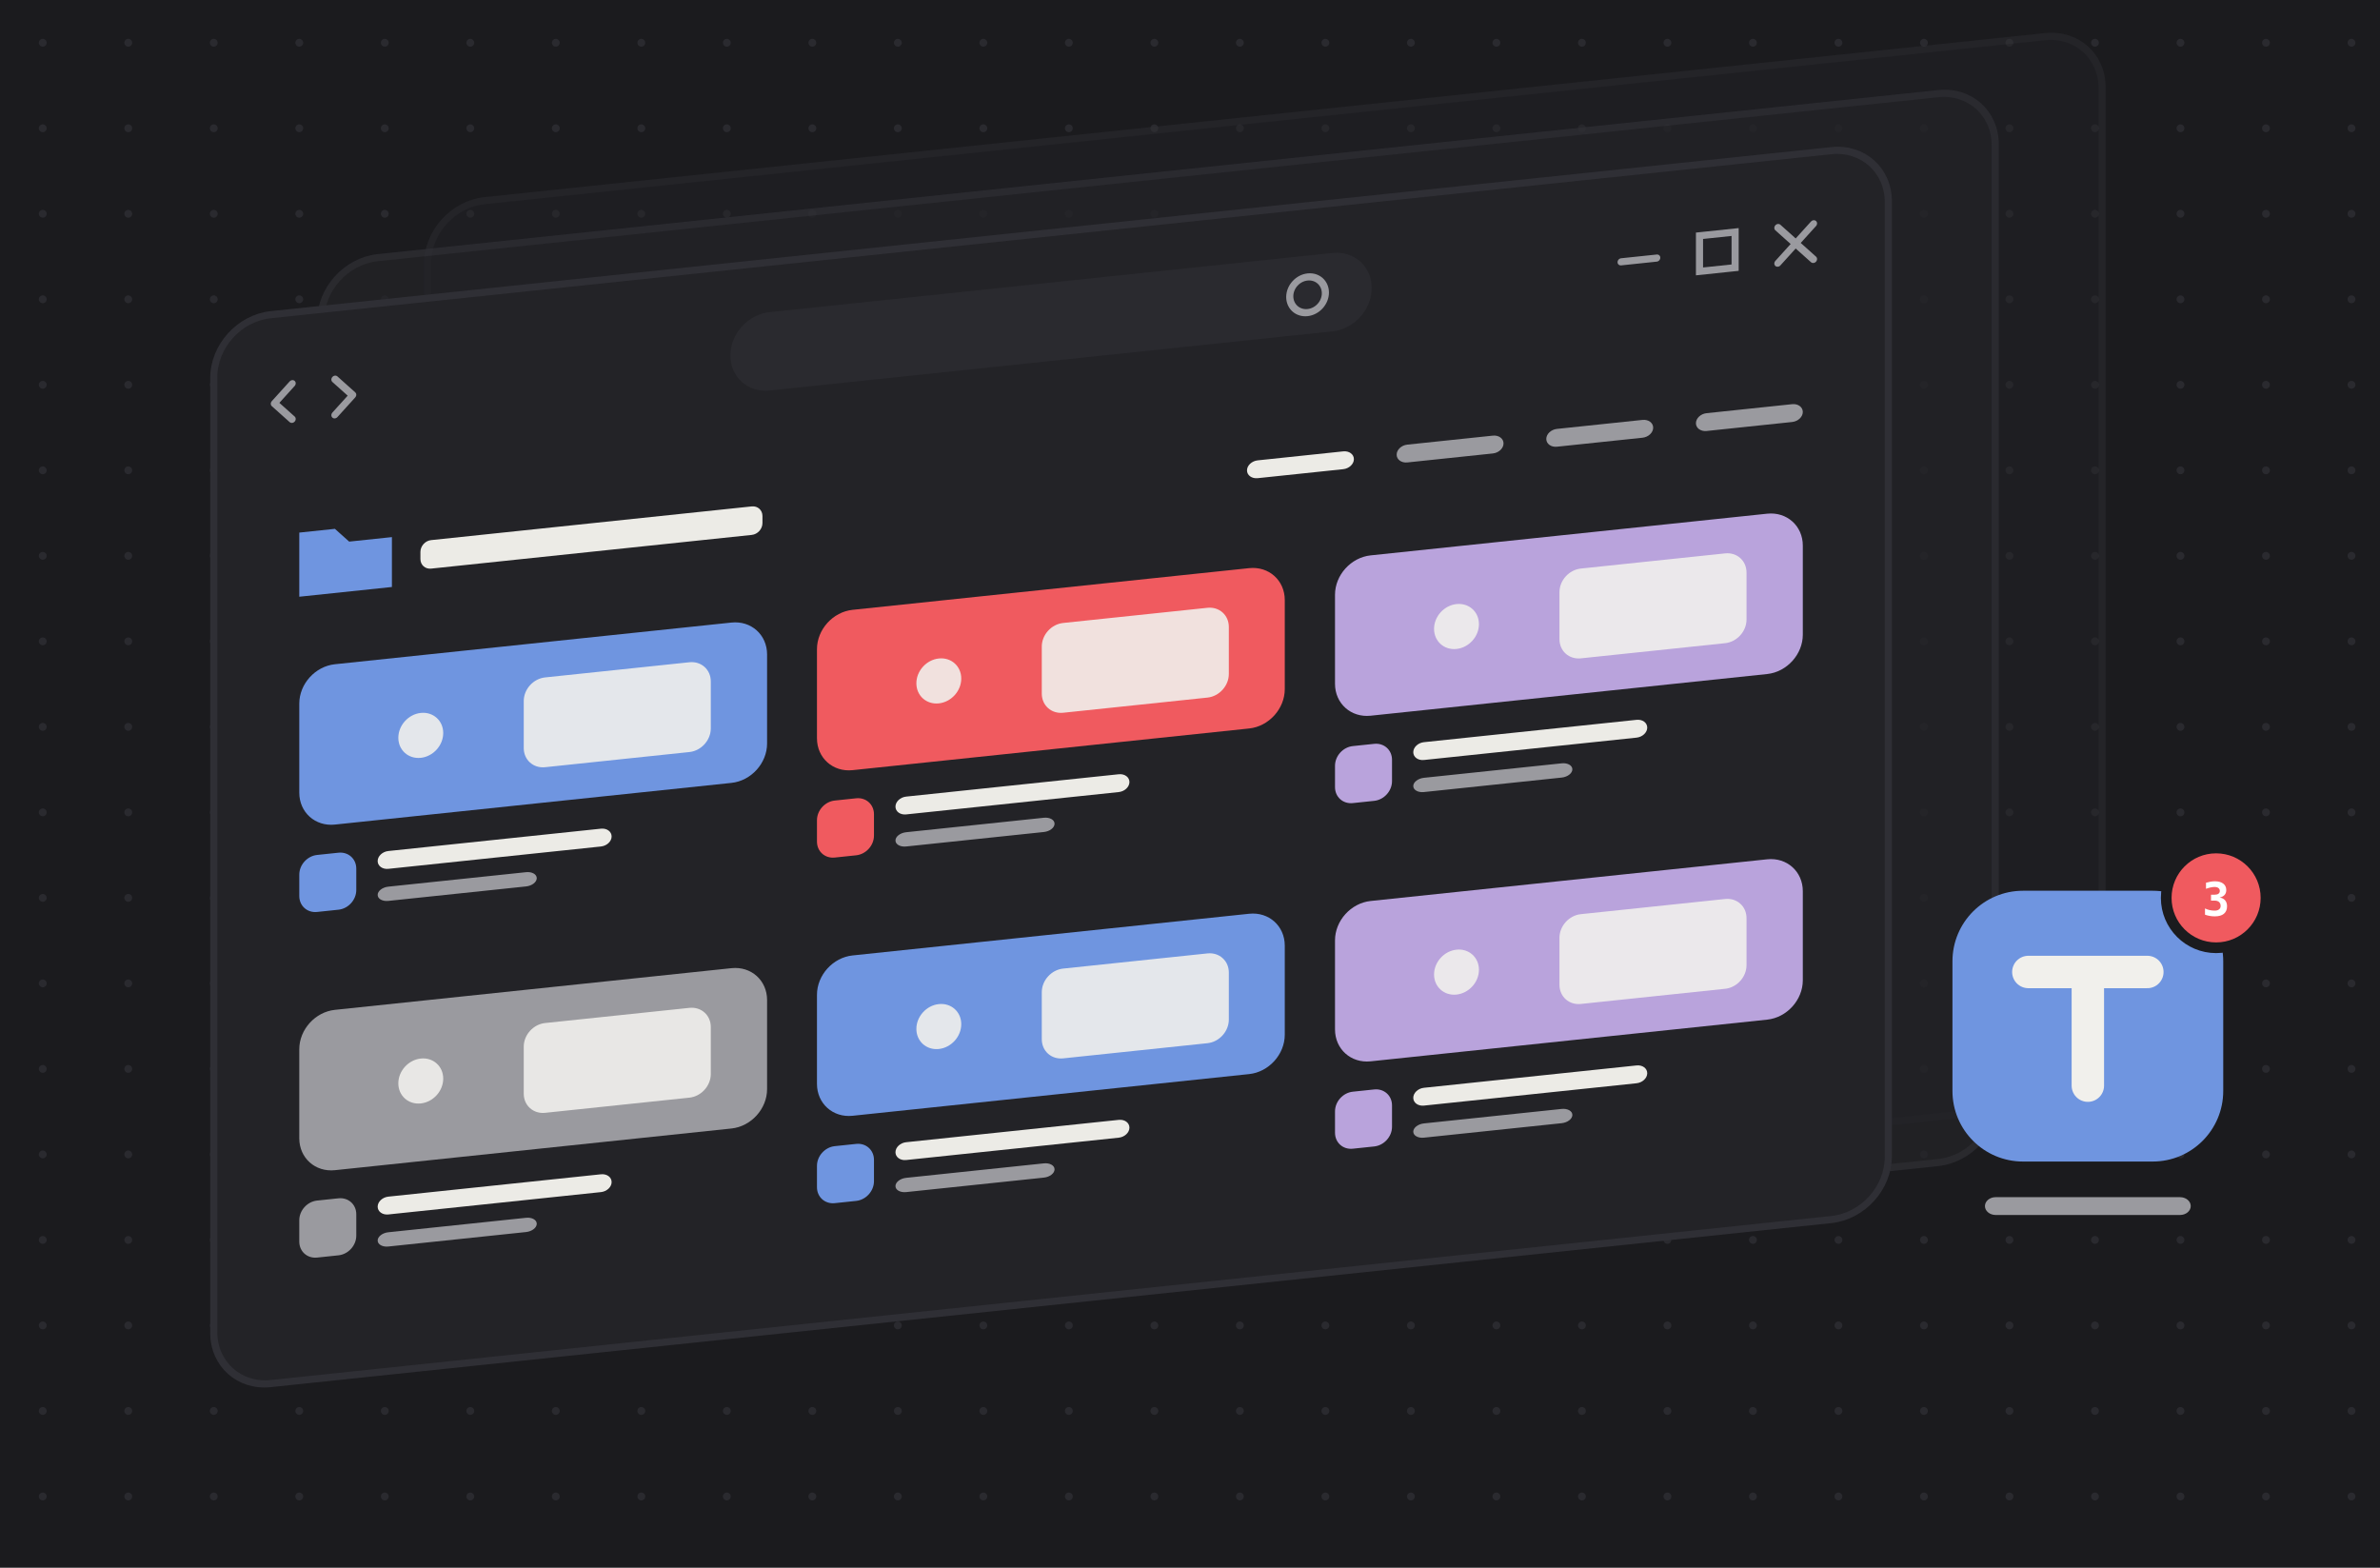
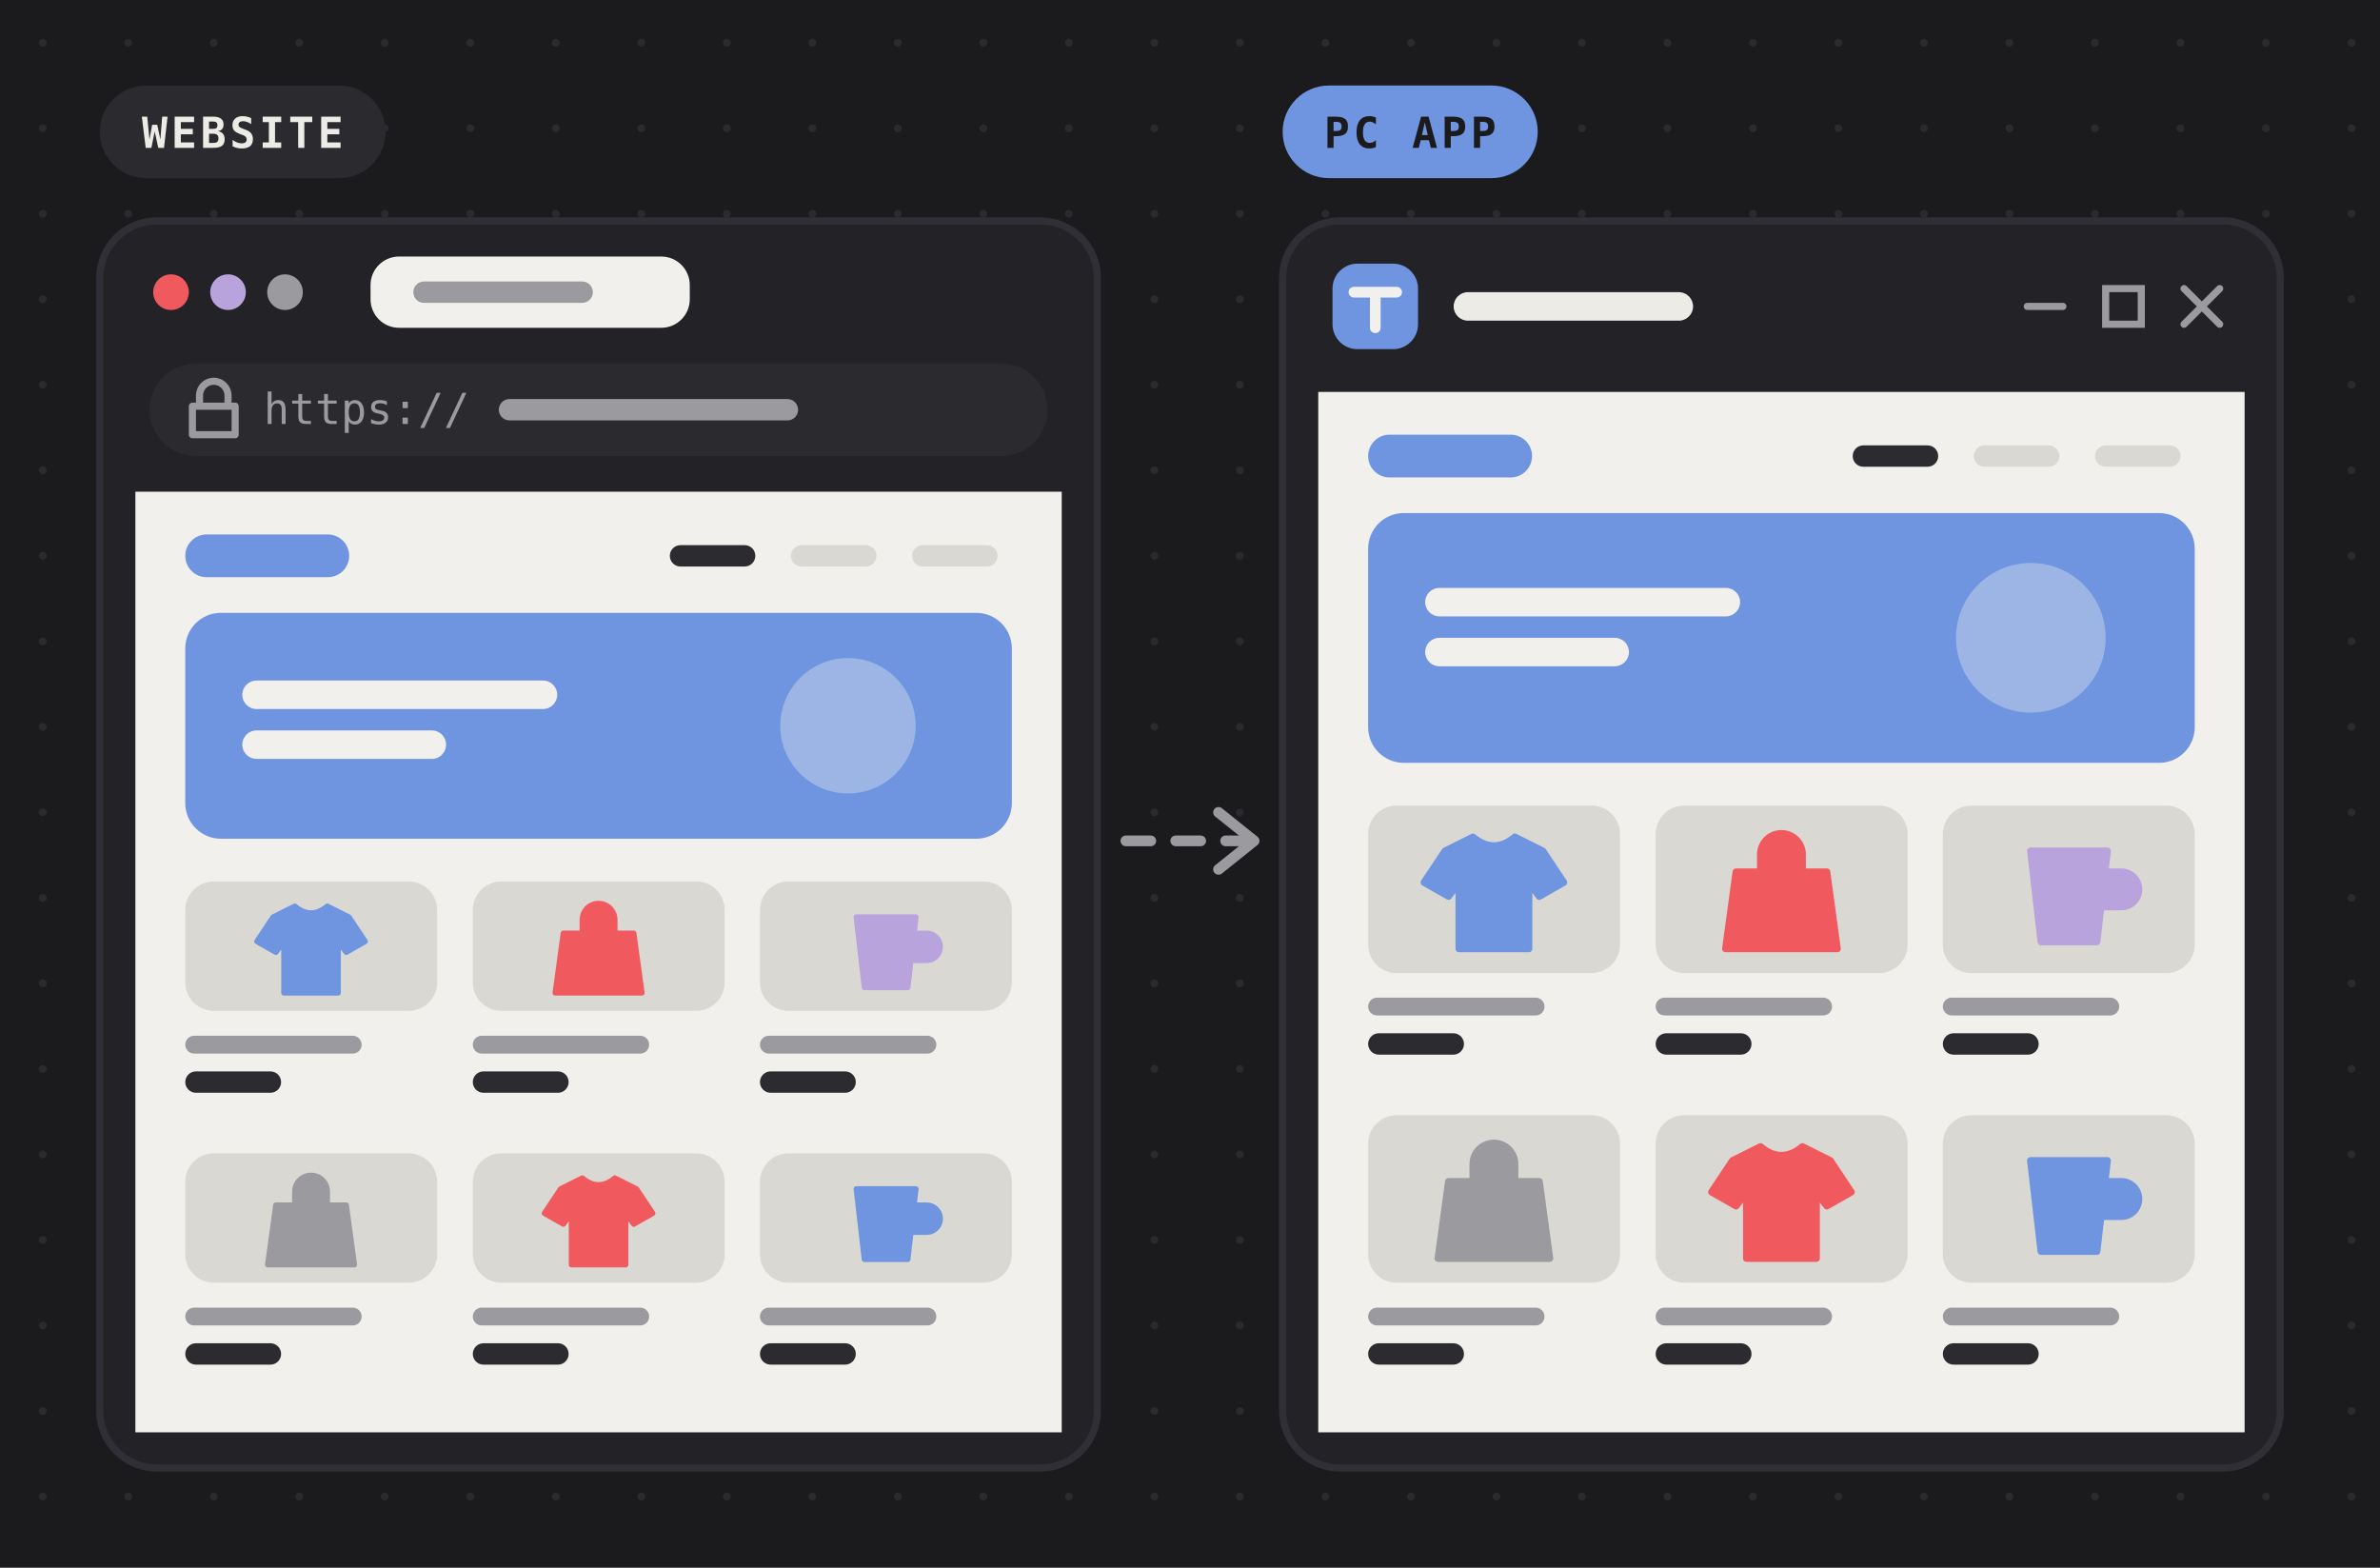
<svg xmlns="http://www.w3.org/2000/svg" viewBox="0 0 668 440" width="668" height="440">
  <rect width="668" height="440" fill="#1b1b1e" />
  <g fill="#2a2a2f">
    <circle cx="12" cy="12" r="1.1" />
    <circle cx="12" cy="36" r="1.1" />
    <circle cx="12" cy="60" r="1.1" />
    <circle cx="12" cy="84" r="1.1" />
    <circle cx="12" cy="108" r="1.1" />
    <circle cx="12" cy="132" r="1.1" />
    <circle cx="12" cy="156" r="1.1" />
    <circle cx="12" cy="180" r="1.1" />
    <circle cx="12" cy="204" r="1.1" />
    <circle cx="12" cy="228" r="1.1" />
    <circle cx="12" cy="252" r="1.1" />
    <circle cx="12" cy="276" r="1.1" />
    <circle cx="12" cy="300" r="1.1" />
    <circle cx="12" cy="324" r="1.1" />
    <circle cx="12" cy="348" r="1.1" />
    <circle cx="12" cy="372" r="1.1" />
    <circle cx="12" cy="396" r="1.1" />
    <circle cx="12" cy="420" r="1.1" />
    <circle cx="36" cy="12" r="1.1" />
    <circle cx="36" cy="36" r="1.1" />
    <circle cx="36" cy="60" r="1.1" />
    <circle cx="36" cy="84" r="1.1" />
    <circle cx="36" cy="108" r="1.1" />
    <circle cx="36" cy="132" r="1.1" />
    <circle cx="36" cy="156" r="1.1" />
    <circle cx="36" cy="180" r="1.1" />
    <circle cx="36" cy="204" r="1.1" />
    <circle cx="36" cy="228" r="1.1" />
    <circle cx="36" cy="252" r="1.1" />
    <circle cx="36" cy="276" r="1.1" />
    <circle cx="36" cy="300" r="1.1" />
    <circle cx="36" cy="324" r="1.1" />
    <circle cx="36" cy="348" r="1.1" />
    <circle cx="36" cy="372" r="1.1" />
    <circle cx="36" cy="396" r="1.1" />
    <circle cx="36" cy="420" r="1.1" />
    <circle cx="60" cy="12" r="1.1" />
    <circle cx="60" cy="36" r="1.1" />
    <circle cx="60" cy="60" r="1.1" />
    <circle cx="60" cy="84" r="1.1" />
    <circle cx="60" cy="108" r="1.1" />
    <circle cx="60" cy="132" r="1.1" />
    <circle cx="60" cy="156" r="1.1" />
    <circle cx="60" cy="180" r="1.1" />
    <circle cx="60" cy="204" r="1.1" />
    <circle cx="60" cy="228" r="1.1" />
    <circle cx="60" cy="252" r="1.1" />
    <circle cx="60" cy="276" r="1.1" />
    <circle cx="60" cy="300" r="1.1" />
    <circle cx="60" cy="324" r="1.1" />
    <circle cx="60" cy="348" r="1.1" />
    <circle cx="60" cy="372" r="1.1" />
    <circle cx="60" cy="396" r="1.1" />
    <circle cx="60" cy="420" r="1.1" />
    <circle cx="84" cy="12" r="1.1" />
    <circle cx="84" cy="36" r="1.1" />
    <circle cx="84" cy="60" r="1.1" />
    <circle cx="84" cy="84" r="1.1" />
    <circle cx="84" cy="108" r="1.1" />
    <circle cx="84" cy="132" r="1.1" />
    <circle cx="84" cy="156" r="1.1" />
    <circle cx="84" cy="180" r="1.1" />
    <circle cx="84" cy="204" r="1.1" />
    <circle cx="84" cy="228" r="1.1" />
    <circle cx="84" cy="252" r="1.1" />
    <circle cx="84" cy="276" r="1.1" />
    <circle cx="84" cy="300" r="1.1" />
    <circle cx="84" cy="324" r="1.1" />
    <circle cx="84" cy="348" r="1.1" />
    <circle cx="84" cy="372" r="1.1" />
    <circle cx="84" cy="396" r="1.1" />
    <circle cx="84" cy="420" r="1.1" />
    <circle cx="108" cy="12" r="1.1" />
    <circle cx="108" cy="36" r="1.1" />
    <circle cx="108" cy="60" r="1.1" />
    <circle cx="108" cy="84" r="1.1" />
    <circle cx="108" cy="108" r="1.1" />
    <circle cx="108" cy="132" r="1.1" />
    <circle cx="108" cy="156" r="1.1" />
    <circle cx="108" cy="180" r="1.1" />
    <circle cx="108" cy="204" r="1.1" />
    <circle cx="108" cy="228" r="1.1" />
    <circle cx="108" cy="252" r="1.1" />
    <circle cx="108" cy="276" r="1.1" />
    <circle cx="108" cy="300" r="1.1" />
    <circle cx="108" cy="324" r="1.1" />
    <circle cx="108" cy="348" r="1.1" />
    <circle cx="108" cy="372" r="1.1" />
    <circle cx="108" cy="396" r="1.1" />
    <circle cx="108" cy="420" r="1.1" />
    <circle cx="132" cy="12" r="1.1" />
    <circle cx="132" cy="36" r="1.1" />
    <circle cx="132" cy="60" r="1.1" />
    <circle cx="132" cy="84" r="1.1" />
    <circle cx="132" cy="108" r="1.1" />
    <circle cx="132" cy="132" r="1.1" />
    <circle cx="132" cy="156" r="1.1" />
    <circle cx="132" cy="180" r="1.1" />
    <circle cx="132" cy="204" r="1.1" />
    <circle cx="132" cy="228" r="1.1" />
    <circle cx="132" cy="252" r="1.1" />
    <circle cx="132" cy="276" r="1.1" />
    <circle cx="132" cy="300" r="1.1" />
    <circle cx="132" cy="324" r="1.1" />
    <circle cx="132" cy="348" r="1.1" />
    <circle cx="132" cy="372" r="1.1" />
    <circle cx="132" cy="396" r="1.1" />
    <circle cx="132" cy="420" r="1.1" />
    <circle cx="156" cy="12" r="1.1" />
    <circle cx="156" cy="36" r="1.1" />
    <circle cx="156" cy="60" r="1.1" />
    <circle cx="156" cy="84" r="1.1" />
    <circle cx="156" cy="108" r="1.1" />
    <circle cx="156" cy="132" r="1.1" />
    <circle cx="156" cy="156" r="1.1" />
    <circle cx="156" cy="180" r="1.1" />
    <circle cx="156" cy="204" r="1.1" />
    <circle cx="156" cy="228" r="1.1" />
    <circle cx="156" cy="252" r="1.1" />
    <circle cx="156" cy="276" r="1.1" />
    <circle cx="156" cy="300" r="1.1" />
    <circle cx="156" cy="324" r="1.1" />
    <circle cx="156" cy="348" r="1.1" />
    <circle cx="156" cy="372" r="1.1" />
    <circle cx="156" cy="396" r="1.1" />
    <circle cx="156" cy="420" r="1.1" />
    <circle cx="180" cy="12" r="1.1" />
    <circle cx="180" cy="36" r="1.1" />
    <circle cx="180" cy="60" r="1.1" />
    <circle cx="180" cy="84" r="1.1" />
    <circle cx="180" cy="108" r="1.1" />
    <circle cx="180" cy="132" r="1.1" />
    <circle cx="180" cy="156" r="1.1" />
    <circle cx="180" cy="180" r="1.1" />
    <circle cx="180" cy="204" r="1.1" />
    <circle cx="180" cy="228" r="1.1" />
    <circle cx="180" cy="252" r="1.1" />
    <circle cx="180" cy="276" r="1.1" />
    <circle cx="180" cy="300" r="1.1" />
    <circle cx="180" cy="324" r="1.1" />
    <circle cx="180" cy="348" r="1.1" />
    <circle cx="180" cy="372" r="1.1" />
    <circle cx="180" cy="396" r="1.1" />
    <circle cx="180" cy="420" r="1.1" />
    <circle cx="204" cy="12" r="1.1" />
    <circle cx="204" cy="36" r="1.1" />
    <circle cx="204" cy="60" r="1.1" />
    <circle cx="204" cy="84" r="1.1" />
    <circle cx="204" cy="108" r="1.1" />
    <circle cx="204" cy="132" r="1.1" />
    <circle cx="204" cy="156" r="1.1" />
    <circle cx="204" cy="180" r="1.1" />
    <circle cx="204" cy="204" r="1.1" />
    <circle cx="204" cy="228" r="1.1" />
    <circle cx="204" cy="252" r="1.1" />
    <circle cx="204" cy="276" r="1.1" />
    <circle cx="204" cy="300" r="1.1" />
    <circle cx="204" cy="324" r="1.1" />
    <circle cx="204" cy="348" r="1.1" />
    <circle cx="204" cy="372" r="1.1" />
    <circle cx="204" cy="396" r="1.1" />
    <circle cx="204" cy="420" r="1.1" />
    <circle cx="228" cy="12" r="1.1" />
    <circle cx="228" cy="36" r="1.1" />
    <circle cx="228" cy="60" r="1.1" />
    <circle cx="228" cy="84" r="1.1" />
    <circle cx="228" cy="108" r="1.1" />
    <circle cx="228" cy="132" r="1.1" />
    <circle cx="228" cy="156" r="1.1" />
    <circle cx="228" cy="180" r="1.1" />
    <circle cx="228" cy="204" r="1.1" />
    <circle cx="228" cy="228" r="1.1" />
    <circle cx="228" cy="252" r="1.1" />
    <circle cx="228" cy="276" r="1.1" />
    <circle cx="228" cy="300" r="1.1" />
    <circle cx="228" cy="324" r="1.1" />
    <circle cx="228" cy="348" r="1.1" />
    <circle cx="228" cy="372" r="1.1" />
    <circle cx="228" cy="396" r="1.1" />
    <circle cx="228" cy="420" r="1.1" />
    <circle cx="252" cy="12" r="1.1" />
    <circle cx="252" cy="36" r="1.1" />
    <circle cx="252" cy="60" r="1.1" />
    <circle cx="252" cy="84" r="1.1" />
    <circle cx="252" cy="108" r="1.1" />
    <circle cx="252" cy="132" r="1.1" />
    <circle cx="252" cy="156" r="1.1" />
    <circle cx="252" cy="180" r="1.1" />
    <circle cx="252" cy="204" r="1.1" />
    <circle cx="252" cy="228" r="1.1" />
    <circle cx="252" cy="252" r="1.1" />
    <circle cx="252" cy="276" r="1.1" />
    <circle cx="252" cy="300" r="1.1" />
    <circle cx="252" cy="324" r="1.1" />
    <circle cx="252" cy="348" r="1.1" />
    <circle cx="252" cy="372" r="1.1" />
    <circle cx="252" cy="396" r="1.1" />
    <circle cx="252" cy="420" r="1.1" />
    <circle cx="276" cy="12" r="1.1" />
    <circle cx="276" cy="36" r="1.1" />
    <circle cx="276" cy="60" r="1.1" />
    <circle cx="276" cy="84" r="1.1" />
    <circle cx="276" cy="108" r="1.1" />
    <circle cx="276" cy="132" r="1.1" />
    <circle cx="276" cy="156" r="1.1" />
    <circle cx="276" cy="180" r="1.1" />
    <circle cx="276" cy="204" r="1.1" />
    <circle cx="276" cy="228" r="1.1" />
    <circle cx="276" cy="252" r="1.1" />
    <circle cx="276" cy="276" r="1.1" />
    <circle cx="276" cy="300" r="1.1" />
    <circle cx="276" cy="324" r="1.1" />
    <circle cx="276" cy="348" r="1.1" />
    <circle cx="276" cy="372" r="1.1" />
    <circle cx="276" cy="396" r="1.1" />
    <circle cx="276" cy="420" r="1.1" />
    <circle cx="300" cy="12" r="1.1" />
    <circle cx="300" cy="36" r="1.1" />
    <circle cx="300" cy="60" r="1.1" />
    <circle cx="300" cy="84" r="1.1" />
    <circle cx="300" cy="108" r="1.1" />
    <circle cx="300" cy="132" r="1.1" />
    <circle cx="300" cy="156" r="1.1" />
    <circle cx="300" cy="180" r="1.1" />
    <circle cx="300" cy="204" r="1.1" />
    <circle cx="300" cy="228" r="1.1" />
    <circle cx="300" cy="252" r="1.1" />
    <circle cx="300" cy="276" r="1.1" />
    <circle cx="300" cy="300" r="1.1" />
    <circle cx="300" cy="324" r="1.1" />
    <circle cx="300" cy="348" r="1.1" />
    <circle cx="300" cy="372" r="1.1" />
    <circle cx="300" cy="396" r="1.1" />
    <circle cx="300" cy="420" r="1.1" />
    <circle cx="324" cy="12" r="1.1" />
    <circle cx="324" cy="36" r="1.1" />
    <circle cx="324" cy="60" r="1.1" />
    <circle cx="324" cy="84" r="1.1" />
    <circle cx="324" cy="108" r="1.1" />
    <circle cx="324" cy="132" r="1.1" />
    <circle cx="324" cy="156" r="1.1" />
    <circle cx="324" cy="180" r="1.1" />
    <circle cx="324" cy="204" r="1.1" />
    <circle cx="324" cy="228" r="1.1" />
    <circle cx="324" cy="252" r="1.1" />
    <circle cx="324" cy="276" r="1.1" />
    <circle cx="324" cy="300" r="1.1" />
    <circle cx="324" cy="324" r="1.1" />
    <circle cx="324" cy="348" r="1.1" />
    <circle cx="324" cy="372" r="1.1" />
    <circle cx="324" cy="396" r="1.1" />
    <circle cx="324" cy="420" r="1.1" />
    <circle cx="348" cy="12" r="1.1" />
    <circle cx="348" cy="36" r="1.1" />
    <circle cx="348" cy="60" r="1.1" />
    <circle cx="348" cy="84" r="1.1" />
    <circle cx="348" cy="108" r="1.1" />
    <circle cx="348" cy="132" r="1.1" />
    <circle cx="348" cy="156" r="1.1" />
    <circle cx="348" cy="180" r="1.1" />
    <circle cx="348" cy="204" r="1.1" />
    <circle cx="348" cy="228" r="1.1" />
    <circle cx="348" cy="252" r="1.1" />
    <circle cx="348" cy="276" r="1.1" />
    <circle cx="348" cy="300" r="1.1" />
    <circle cx="348" cy="324" r="1.1" />
    <circle cx="348" cy="348" r="1.1" />
    <circle cx="348" cy="372" r="1.1" />
    <circle cx="348" cy="396" r="1.1" />
    <circle cx="348" cy="420" r="1.1" />
    <circle cx="372" cy="12" r="1.1" />
    <circle cx="372" cy="36" r="1.1" />
    <circle cx="372" cy="60" r="1.1" />
    <circle cx="372" cy="84" r="1.1" />
    <circle cx="372" cy="108" r="1.1" />
    <circle cx="372" cy="132" r="1.1" />
    <circle cx="372" cy="156" r="1.1" />
    <circle cx="372" cy="180" r="1.1" />
    <circle cx="372" cy="204" r="1.1" />
    <circle cx="372" cy="228" r="1.1" />
    <circle cx="372" cy="252" r="1.1" />
    <circle cx="372" cy="276" r="1.1" />
    <circle cx="372" cy="300" r="1.1" />
    <circle cx="372" cy="324" r="1.1" />
    <circle cx="372" cy="348" r="1.1" />
    <circle cx="372" cy="372" r="1.1" />
    <circle cx="372" cy="396" r="1.1" />
    <circle cx="372" cy="420" r="1.1" />
    <circle cx="396" cy="12" r="1.1" />
    <circle cx="396" cy="36" r="1.1" />
    <circle cx="396" cy="60" r="1.1" />
    <circle cx="396" cy="84" r="1.1" />
    <circle cx="396" cy="108" r="1.1" />
    <circle cx="396" cy="132" r="1.1" />
    <circle cx="396" cy="156" r="1.1" />
    <circle cx="396" cy="180" r="1.1" />
    <circle cx="396" cy="204" r="1.1" />
    <circle cx="396" cy="228" r="1.1" />
    <circle cx="396" cy="252" r="1.1" />
    <circle cx="396" cy="276" r="1.1" />
    <circle cx="396" cy="300" r="1.1" />
    <circle cx="396" cy="324" r="1.1" />
    <circle cx="396" cy="348" r="1.1" />
    <circle cx="396" cy="372" r="1.1" />
    <circle cx="396" cy="396" r="1.1" />
    <circle cx="396" cy="420" r="1.1" />
    <circle cx="420" cy="12" r="1.1" />
    <circle cx="420" cy="36" r="1.1" />
    <circle cx="420" cy="60" r="1.1" />
    <circle cx="420" cy="84" r="1.1" />
    <circle cx="420" cy="108" r="1.1" />
    <circle cx="420" cy="132" r="1.1" />
    <circle cx="420" cy="156" r="1.1" />
    <circle cx="420" cy="180" r="1.1" />
    <circle cx="420" cy="204" r="1.1" />
    <circle cx="420" cy="228" r="1.1" />
    <circle cx="420" cy="252" r="1.1" />
    <circle cx="420" cy="276" r="1.1" />
    <circle cx="420" cy="300" r="1.1" />
    <circle cx="420" cy="324" r="1.1" />
    <circle cx="420" cy="348" r="1.1" />
    <circle cx="420" cy="372" r="1.1" />
    <circle cx="420" cy="396" r="1.1" />
    <circle cx="420" cy="420" r="1.1" />
    <circle cx="444" cy="12" r="1.1" />
    <circle cx="444" cy="36" r="1.1" />
    <circle cx="444" cy="60" r="1.1" />
    <circle cx="444" cy="84" r="1.1" />
    <circle cx="444" cy="108" r="1.1" />
    <circle cx="444" cy="132" r="1.1" />
    <circle cx="444" cy="156" r="1.1" />
    <circle cx="444" cy="180" r="1.1" />
    <circle cx="444" cy="204" r="1.1" />
    <circle cx="444" cy="228" r="1.1" />
    <circle cx="444" cy="252" r="1.1" />
    <circle cx="444" cy="276" r="1.1" />
    <circle cx="444" cy="300" r="1.1" />
    <circle cx="444" cy="324" r="1.1" />
    <circle cx="444" cy="348" r="1.1" />
    <circle cx="444" cy="372" r="1.1" />
    <circle cx="444" cy="396" r="1.1" />
    <circle cx="444" cy="420" r="1.1" />
    <circle cx="468" cy="12" r="1.1" />
    <circle cx="468" cy="36" r="1.1" />
    <circle cx="468" cy="60" r="1.1" />
    <circle cx="468" cy="84" r="1.1" />
    <circle cx="468" cy="108" r="1.1" />
    <circle cx="468" cy="132" r="1.1" />
    <circle cx="468" cy="156" r="1.1" />
    <circle cx="468" cy="180" r="1.1" />
    <circle cx="468" cy="204" r="1.1" />
    <circle cx="468" cy="228" r="1.1" />
    <circle cx="468" cy="252" r="1.1" />
    <circle cx="468" cy="276" r="1.1" />
    <circle cx="468" cy="300" r="1.1" />
    <circle cx="468" cy="324" r="1.1" />
    <circle cx="468" cy="348" r="1.1" />
    <circle cx="468" cy="372" r="1.1" />
    <circle cx="468" cy="396" r="1.1" />
    <circle cx="468" cy="420" r="1.1" />
    <circle cx="492" cy="12" r="1.1" />
    <circle cx="492" cy="36" r="1.1" />
    <circle cx="492" cy="60" r="1.1" />
    <circle cx="492" cy="84" r="1.1" />
    <circle cx="492" cy="108" r="1.1" />
    <circle cx="492" cy="132" r="1.1" />
    <circle cx="492" cy="156" r="1.1" />
    <circle cx="492" cy="180" r="1.1" />
    <circle cx="492" cy="204" r="1.1" />
    <circle cx="492" cy="228" r="1.1" />
    <circle cx="492" cy="252" r="1.1" />
    <circle cx="492" cy="276" r="1.1" />
    <circle cx="492" cy="300" r="1.1" />
    <circle cx="492" cy="324" r="1.1" />
    <circle cx="492" cy="348" r="1.1" />
    <circle cx="492" cy="372" r="1.1" />
    <circle cx="492" cy="396" r="1.1" />
    <circle cx="492" cy="420" r="1.1" />
    <circle cx="516" cy="12" r="1.1" />
    <circle cx="516" cy="36" r="1.1" />
    <circle cx="516" cy="60" r="1.1" />
    <circle cx="516" cy="84" r="1.1" />
    <circle cx="516" cy="108" r="1.1" />
    <circle cx="516" cy="132" r="1.1" />
    <circle cx="516" cy="156" r="1.1" />
    <circle cx="516" cy="180" r="1.1" />
    <circle cx="516" cy="204" r="1.1" />
    <circle cx="516" cy="228" r="1.1" />
    <circle cx="516" cy="252" r="1.1" />
    <circle cx="516" cy="276" r="1.1" />
    <circle cx="516" cy="300" r="1.1" />
    <circle cx="516" cy="324" r="1.1" />
    <circle cx="516" cy="348" r="1.1" />
    <circle cx="516" cy="372" r="1.1" />
    <circle cx="516" cy="396" r="1.1" />
    <circle cx="516" cy="420" r="1.1" />
    <circle cx="540" cy="12" r="1.1" />
    <circle cx="540" cy="36" r="1.1" />
    <circle cx="540" cy="60" r="1.1" />
    <circle cx="540" cy="84" r="1.1" />
    <circle cx="540" cy="108" r="1.1" />
    <circle cx="540" cy="132" r="1.1" />
    <circle cx="540" cy="156" r="1.1" />
    <circle cx="540" cy="180" r="1.1" />
    <circle cx="540" cy="204" r="1.1" />
    <circle cx="540" cy="228" r="1.1" />
    <circle cx="540" cy="252" r="1.1" />
    <circle cx="540" cy="276" r="1.1" />
    <circle cx="540" cy="300" r="1.1" />
    <circle cx="540" cy="324" r="1.1" />
    <circle cx="540" cy="348" r="1.1" />
    <circle cx="540" cy="372" r="1.1" />
    <circle cx="540" cy="396" r="1.1" />
    <circle cx="540" cy="420" r="1.1" />
    <circle cx="564" cy="12" r="1.1" />
    <circle cx="564" cy="36" r="1.1" />
    <circle cx="564" cy="60" r="1.1" />
    <circle cx="564" cy="84" r="1.1" />
    <circle cx="564" cy="108" r="1.1" />
    <circle cx="564" cy="132" r="1.1" />
    <circle cx="564" cy="156" r="1.1" />
    <circle cx="564" cy="180" r="1.1" />
    <circle cx="564" cy="204" r="1.1" />
    <circle cx="564" cy="228" r="1.1" />
    <circle cx="564" cy="252" r="1.1" />
    <circle cx="564" cy="276" r="1.1" />
    <circle cx="564" cy="300" r="1.1" />
    <circle cx="564" cy="324" r="1.1" />
    <circle cx="564" cy="348" r="1.1" />
    <circle cx="564" cy="372" r="1.1" />
    <circle cx="564" cy="396" r="1.1" />
    <circle cx="564" cy="420" r="1.1" />
    <circle cx="588" cy="12" r="1.1" />
    <circle cx="588" cy="36" r="1.1" />
    <circle cx="588" cy="60" r="1.1" />
    <circle cx="588" cy="84" r="1.1" />
    <circle cx="588" cy="108" r="1.1" />
    <circle cx="588" cy="132" r="1.1" />
    <circle cx="588" cy="156" r="1.1" />
    <circle cx="588" cy="180" r="1.1" />
    <circle cx="588" cy="204" r="1.1" />
    <circle cx="588" cy="228" r="1.1" />
    <circle cx="588" cy="252" r="1.1" />
    <circle cx="588" cy="276" r="1.1" />
    <circle cx="588" cy="300" r="1.1" />
    <circle cx="588" cy="324" r="1.1" />
    <circle cx="588" cy="348" r="1.1" />
    <circle cx="588" cy="372" r="1.1" />
    <circle cx="588" cy="396" r="1.1" />
    <circle cx="588" cy="420" r="1.1" />
    <circle cx="612" cy="12" r="1.1" />
    <circle cx="612" cy="36" r="1.1" />
    <circle cx="612" cy="60" r="1.1" />
    <circle cx="612" cy="84" r="1.1" />
    <circle cx="612" cy="108" r="1.1" />
    <circle cx="612" cy="132" r="1.1" />
    <circle cx="612" cy="156" r="1.1" />
    <circle cx="612" cy="180" r="1.1" />
    <circle cx="612" cy="204" r="1.1" />
    <circle cx="612" cy="228" r="1.1" />
    <circle cx="612" cy="252" r="1.1" />
    <circle cx="612" cy="276" r="1.1" />
    <circle cx="612" cy="300" r="1.1" />
    <circle cx="612" cy="324" r="1.1" />
    <circle cx="612" cy="348" r="1.1" />
    <circle cx="612" cy="372" r="1.1" />
    <circle cx="612" cy="396" r="1.1" />
    <circle cx="612" cy="420" r="1.1" />
    <circle cx="636" cy="12" r="1.1" />
    <circle cx="636" cy="36" r="1.1" />
    <circle cx="636" cy="60" r="1.1" />
    <circle cx="636" cy="84" r="1.1" />
    <circle cx="636" cy="108" r="1.1" />
    <circle cx="636" cy="132" r="1.1" />
    <circle cx="636" cy="156" r="1.1" />
    <circle cx="636" cy="180" r="1.1" />
    <circle cx="636" cy="204" r="1.1" />
    <circle cx="636" cy="228" r="1.1" />
    <circle cx="636" cy="252" r="1.1" />
    <circle cx="636" cy="276" r="1.1" />
    <circle cx="636" cy="300" r="1.1" />
    <circle cx="636" cy="324" r="1.1" />
    <circle cx="636" cy="348" r="1.1" />
    <circle cx="636" cy="372" r="1.1" />
    <circle cx="636" cy="396" r="1.1" />
    <circle cx="636" cy="420" r="1.1" />
    <circle cx="660" cy="12" r="1.1" />
    <circle cx="660" cy="36" r="1.1" />
    <circle cx="660" cy="60" r="1.1" />
    <circle cx="660" cy="84" r="1.1" />
    <circle cx="660" cy="108" r="1.1" />
    <circle cx="660" cy="132" r="1.1" />
    <circle cx="660" cy="156" r="1.1" />
    <circle cx="660" cy="180" r="1.1" />
    <circle cx="660" cy="204" r="1.1" />
    <circle cx="660" cy="228" r="1.1" />
    <circle cx="660" cy="252" r="1.1" />
    <circle cx="660" cy="276" r="1.1" />
    <circle cx="660" cy="300" r="1.1" />
    <circle cx="660" cy="324" r="1.1" />
    <circle cx="660" cy="348" r="1.1" />
    <circle cx="660" cy="372" r="1.1" />
    <circle cx="660" cy="396" r="1.1" />
    <circle cx="660" cy="420" r="1.1" />
  </g>
-   <g transform="translate(120 58) skewY(-6)" opacity="0.44">
-     <rect x="0" y="0" width="470" height="300" rx="16" fill="#232327" stroke="#2f2f35" stroke-width="2" />
-   </g>
-   <g transform="translate(90 74) skewY(-6)" opacity="0.72">
-     <rect x="0" y="0" width="470" height="300" rx="16" fill="#232327" stroke="#2f2f35" stroke-width="2" />
-   </g>
-   <g transform="translate(60 90) skewY(-6)">
-     <rect x="0" y="0" width="470" height="300" rx="16" fill="#232327" stroke="#2f2f35" stroke-width="2" />
-     <path d="M22 20 l-5 5 l5 5 M34 20 l5 5 l-5 5" fill="none" stroke="#9a9a9f" stroke-width="2" stroke-linecap="round" stroke-linejoin="round" />
-     <rect x="145.0" y="14" width="180" height="22" rx="11" fill="#2a2a2f" />
-     <circle cx="307.0" cy="25" r="5" fill="none" stroke="#9a9a9f" stroke-width="2" />
-     <path transform="translate(400 25)" d="M-5 0 h10" fill="none" stroke="#9a9a9f" stroke-width="2" stroke-linecap="round" />
-     <path transform="translate(422 25)" d="M-5 -5 h10 v10 h-10 z" fill="none" stroke="#9a9a9f" stroke-width="2" stroke-linecap="round" />
-     <path transform="translate(444 25)" d="M-5 -5 l10 10 M5 -5 l-10 10" fill="none" stroke="#9a9a9f" stroke-width="2" stroke-linecap="round" />
-     <path d="M24 62 h10 l4 4 h12 v14 h-26 z" fill="#6f95e0" />
-     <rect x="58" y="68" width="96" height="8" rx="3" fill="#ecebe6" />
-     <rect x="290" y="70" width="30" height="5" rx="3" fill="#ecebe6" />
-     <rect x="332" y="70" width="30" height="5" rx="3" fill="#9a9a9f" />
-     <rect x="374" y="70" width="30" height="5" rx="3" fill="#9a9a9f" />
-     <rect x="416" y="70" width="30" height="5" rx="3" fill="#9a9a9f" />
-     <rect x="24.0" y="100.0" width="131.3" height="45.0" rx="10" fill="#6f95e0" />
-     <rect x="87.0" y="109.9" width="52.5" height="25.2" rx="6" fill="#f1f0ec" opacity=".9" />
-     <circle cx="58.1" cy="122.5" r="6.3" fill="#f1f0ec" opacity=".9" />
-     <rect x="24.0" y="153.0" width="16" height="16" rx="5" fill="#6f95e0" />
-     <rect x="46.0" y="154.0" width="65.667" height="5" rx="3" fill="#ecebe6" />
-     <rect x="46.0" y="164.0" width="44.653" height="4" rx="3" fill="#9a9a9f" />
-     <rect x="169.3" y="100.0" width="131.3" height="45.0" rx="10" fill="#f05a5f" />
-     <rect x="232.4" y="109.9" width="52.5" height="25.2" rx="6" fill="#f1f0ec" opacity=".9" />
-     <circle cx="203.5" cy="122.5" r="6.3" fill="#f1f0ec" opacity=".9" />
-     <rect x="169.3" y="153.0" width="16" height="16" rx="5" fill="#f05a5f" />
-     <rect x="191.333" y="154.0" width="65.667" height="5" rx="3" fill="#ecebe6" />
-     <rect x="191.333" y="164.0" width="44.653" height="4" rx="3" fill="#9a9a9f" />
-     <rect x="314.7" y="100.0" width="131.3" height="45.0" rx="10" fill="#b9a3dc" />
-     <rect x="377.7" y="109.9" width="52.5" height="25.2" rx="6" fill="#f1f0ec" opacity=".9" />
-     <circle cx="348.8" cy="122.5" r="6.3" fill="#f1f0ec" opacity=".9" />
-     <rect x="314.7" y="153.0" width="16" height="16" rx="5" fill="#b9a3dc" />
-     <rect x="336.667" y="154.0" width="65.667" height="5" rx="3" fill="#ecebe6" />
-     <rect x="336.667" y="164.0" width="44.653" height="4" rx="3" fill="#9a9a9f" />
-     <rect x="24.0" y="197.0" width="131.3" height="45.0" rx="10" fill="#9a9a9f" />
-     <rect x="87.0" y="206.9" width="52.5" height="25.2" rx="6" fill="#f1f0ec" opacity=".9" />
-     <circle cx="58.1" cy="219.5" r="6.3" fill="#f1f0ec" opacity=".9" />
-     <rect x="24.0" y="250.0" width="16" height="16" rx="5" fill="#9a9a9f" />
-     <rect x="46.0" y="251.0" width="65.667" height="5" rx="3" fill="#ecebe6" />
-     <rect x="46.0" y="261.0" width="44.653" height="4" rx="3" fill="#9a9a9f" />
-     <rect x="169.3" y="197.0" width="131.3" height="45.0" rx="10" fill="#6f95e0" />
-     <rect x="232.4" y="206.9" width="52.5" height="25.2" rx="6" fill="#f1f0ec" opacity=".9" />
-     <circle cx="203.5" cy="219.5" r="6.3" fill="#f1f0ec" opacity=".9" />
-     <rect x="169.3" y="250.0" width="16" height="16" rx="5" fill="#6f95e0" />
-     <rect x="191.333" y="251.0" width="65.667" height="5" rx="3" fill="#ecebe6" />
-     <rect x="191.333" y="261.0" width="44.653" height="4" rx="3" fill="#9a9a9f" />
-     <rect x="314.7" y="197.0" width="131.3" height="45.0" rx="10" fill="#b9a3dc" />
-     <rect x="377.7" y="206.9" width="52.5" height="25.2" rx="6" fill="#f1f0ec" opacity=".9" />
-     <circle cx="348.8" cy="219.5" r="6.3" fill="#f1f0ec" opacity=".9" />
-     <rect x="314.7" y="250.0" width="16" height="16" rx="5" fill="#b9a3dc" />
-     <rect x="336.667" y="251.0" width="65.667" height="5" rx="3" fill="#ecebe6" />
-     <rect x="336.667" y="261.0" width="44.653" height="4" rx="3" fill="#9a9a9f" />
-   </g>
-   <rect x="548" y="250" width="76" height="76" rx="19.8" fill="#6f95e0" />
-   <path d="M569.3 272.8 h33.4 M586.0 272.8 v31.9" stroke="#f1f0ec" stroke-width="9.1" stroke-linecap="round" />
-   <rect x="557.12" y="336" width="57.76" height="5" rx="3" fill="#9a9a9f" />
-   <circle cx="622" cy="252" r="14" fill="#f05a5f" stroke="#1b1b1e" stroke-width="3" />
-   <text x="622.0" y="257.0" font-family="'SF Mono','Menlo','Consolas',monospace" font-size="13" font-weight="700" fill="#ffffff" text-anchor="middle">3</text>
+   <rect x="28.0" y="24" width="80.2" height="26" rx="13" fill="#2a2a2f" />
+   <text x="68.1" y="41.5" font-family="'SF Mono','Menlo','Consolas',monospace" font-size="12" font-weight="700" fill="#ecebe6" text-anchor="middle" letter-spacing="1">WEBSITE</text>
+   <rect x="28" y="62" width="280" height="350" rx="16" fill="#232327" stroke="#2f2f35" stroke-width="2" />
+   <circle cx="48" cy="82" r="5" fill="#f05a5f" />
+   <circle cx="64" cy="82" r="5" fill="#b9a3dc" />
+   <circle cx="80" cy="82" r="5" fill="#9a9a9f" />
+   <rect x="104" y="72" width="89.6" height="20" rx="8" fill="#f1f0ec" />
+   <rect x="116.0" y="79.0" width="50.4" height="6" rx="3.0" fill="#9a9a9f" />
+   <rect x="42" y="102" width="252" height="26" rx="13" fill="#2a2a2f" />
+   <path d="M56 114 v-3 a4 4 0 0 1 8 0 v3 M54 114 h12 v8 h-12 z" fill="none" stroke="#9a9a9f" stroke-width="2" stroke-linejoin="round" />
+   <text x="74.0" y="119.0" font-family="'SF Mono','Menlo','Consolas',monospace" font-size="12" font-weight="400" fill="#9a9a9f" text-anchor="start">https://</text>
+   <rect x="140.0" y="112.0" width="84.0" height="6" rx="3.0" fill="#9a9a9f" />
+   <rect x="38" y="138" width="260" height="264" fill="#f1f0ec" />
+   <rect x="52" y="150" width="46" height="12" rx="6" fill="#6f95e0" />
+   <rect x="188.0" y="153.0" width="24.0" height="6" rx="3.0" fill="#2c2c30" />
+   <rect x="222.0" y="153.0" width="24.0" height="6" rx="3.0" fill="#d9d8d2" />
+   <rect x="256.0" y="153.0" width="24.0" height="6" rx="3.0" fill="#d9d8d2" />
+   <rect x="52" y="172" width="232" height="63.4" rx="10" fill="#6f95e0" />
+   <rect x="68.0" y="191.0" width="88.4" height="8" rx="4.0" fill="#f1f0ec" />
+   <rect x="68.0" y="205.0" width="57.2" height="8" rx="4.0" fill="#f1f0ec" />
+   <circle cx="238.0" cy="203.7" r="19.0" fill="#f1f0ec" opacity=".35" />
+   <rect x="52.0" y="247.4" width="70.7" height="36.3" rx="8" fill="#d9d8d2" />
+   <path transform="translate(87.3 266.5) scale(0.76)" d="M-14 -12 l8 -4 q6 5 12 0 l8 4 l6 9 l-7 4 l-3 -4 v19 h-20 v-19 l-3 4 l-7 -4 z" fill="#6f95e0" stroke="#6f95e0" stroke-width="2" stroke-linejoin="round" />
+   <rect x="52.0" y="290.7" width="49.5" height="5" rx="2.5" fill="#9a9a9f" />
+   <rect x="52.0" y="300.7" width="26.9" height="6" rx="3.0" fill="#2c2c30" />
+   <rect x="132.7" y="247.4" width="70.7" height="36.3" rx="8" fill="#d9d8d2" />
+   <path transform="translate(168.0 266.5) scale(0.76)" d="M-13 -6 h26 l3 22 h-32 z M-6 -6 v-5 a6 6 0 0 1 12 0 v5" fill="#f05a5f" stroke="#f05a5f" stroke-width="2" stroke-linejoin="round" />
+   <rect x="132.7" y="290.7" width="49.5" height="5" rx="2.5" fill="#9a9a9f" />
+   <rect x="132.7" y="300.7" width="26.9" height="6" rx="3.0" fill="#2c2c30" />
+   <rect x="213.3" y="247.4" width="70.7" height="36.3" rx="8" fill="#d9d8d2" />
+   <path transform="translate(248.7 266.5) scale(0.76)" d="M-11 -12 h22 l-3 26 h-16 z M11 -6 h4 a5 5 0 0 1 0 10 h-5" fill="#b9a3dc" stroke="#b9a3dc" stroke-width="2" stroke-linejoin="round" />
+   <rect x="213.3" y="290.7" width="49.5" height="5" rx="2.5" fill="#9a9a9f" />
+   <rect x="213.3" y="300.7" width="26.9" height="6" rx="3.0" fill="#2c2c30" />
+   <rect x="52.0" y="323.7" width="70.7" height="36.3" rx="8" fill="#d9d8d2" />
+   <path transform="translate(87.3 342.8) scale(0.76)" d="M-13 -6 h26 l3 22 h-32 z M-6 -6 v-5 a6 6 0 0 1 12 0 v5" fill="#9a9a9f" stroke="#9a9a9f" stroke-width="2" stroke-linejoin="round" />
+   <rect x="52.0" y="367.0" width="49.5" height="5" rx="2.5" fill="#9a9a9f" />
+   <rect x="52.0" y="377.0" width="26.9" height="6" rx="3.0" fill="#2c2c30" />
+   <rect x="132.7" y="323.7" width="70.7" height="36.3" rx="8" fill="#d9d8d2" />
+   <path transform="translate(168.0 342.8) scale(0.76)" d="M-14 -12 l8 -4 q6 5 12 0 l8 4 l6 9 l-7 4 l-3 -4 v19 h-20 v-19 l-3 4 l-7 -4 z" fill="#f05a5f" stroke="#f05a5f" stroke-width="2" stroke-linejoin="round" />
+   <rect x="132.7" y="367.0" width="49.5" height="5" rx="2.5" fill="#9a9a9f" />
+   <rect x="132.7" y="377.0" width="26.9" height="6" rx="3.0" fill="#2c2c30" />
+   <rect x="213.3" y="323.7" width="70.7" height="36.3" rx="8" fill="#d9d8d2" />
+   <path transform="translate(248.7 342.8) scale(0.76)" d="M-11 -12 h22 l-3 26 h-16 z M11 -6 h4 a5 5 0 0 1 0 10 h-5" fill="#6f95e0" stroke="#6f95e0" stroke-width="2" stroke-linejoin="round" />
+   <rect x="213.3" y="367.0" width="49.5" height="5" rx="2.5" fill="#9a9a9f" />
+   <rect x="213.3" y="377.0" width="26.9" height="6" rx="3.0" fill="#2c2c30" />
+   <path d="M316 236 H352" stroke="#9a9a9f" stroke-width="3" stroke-dasharray="7 7" stroke-linecap="round" />
+   <path d="M342 228 L352 236 L342 244" fill="none" stroke="#9a9a9f" stroke-width="3" stroke-linecap="round" stroke-linejoin="round" />
+   <rect x="360.0" y="24" width="71.6" height="26" rx="13" fill="#6f95e0" />
+   <text x="395.8" y="41.5" font-family="'SF Mono','Menlo','Consolas',monospace" font-size="12" font-weight="700" fill="#1b1b1e" text-anchor="middle" letter-spacing="1">PC APP</text>
+   <rect x="360" y="62" width="280" height="350" rx="16" fill="#232327" stroke="#2f2f35" stroke-width="2" />
+   <rect x="374" y="74" width="24" height="24" rx="7" fill="#6f95e0" />
+   <path d="M380 82 h12 M386 82 v10" stroke="#f1f0ec" stroke-width="3" stroke-linecap="round" />
+   <rect x="408.0" y="82.0" width="67.2" height="8" rx="4.0" fill="#ecebe6" />
+   <path transform="translate(574 86)" d="M-5 0 h10" fill="none" stroke="#9a9a9f" stroke-width="2" stroke-linecap="round" />
+   <path transform="translate(596 86)" d="M-5 -5 h10 v10 h-10 z" fill="none" stroke="#9a9a9f" stroke-width="2" stroke-linecap="round" />
+   <path transform="translate(618 86)" d="M-5 -5 l10 10 M5 -5 l-10 10" fill="none" stroke="#9a9a9f" stroke-width="2" stroke-linecap="round" />
+   <rect x="370" y="110" width="260" height="292" fill="#f1f0ec" />
+   <rect x="384" y="122" width="46" height="12" rx="6" fill="#6f95e0" />
+   <rect x="520.0" y="125.0" width="24.0" height="6" rx="3.0" fill="#2c2c30" />
+   <rect x="554.0" y="125.0" width="24.0" height="6" rx="3.0" fill="#d9d8d2" />
+   <rect x="588.0" y="125.0" width="24.0" height="6" rx="3.0" fill="#d9d8d2" />
+   <rect x="384" y="144" width="232" height="70.1" rx="10" fill="#6f95e0" />
+   <rect x="400.0" y="165.0" width="88.4" height="8" rx="4.0" fill="#f1f0ec" />
+   <rect x="400.0" y="179.0" width="57.2" height="8" rx="4.0" fill="#f1f0ec" />
+   <circle cx="570.0" cy="179.0" r="21.0" fill="#f1f0ec" opacity=".35" />
+   <rect x="384.0" y="226.1" width="70.7" height="47.0" rx="8" fill="#d9d8d2" />
+   <path transform="translate(419.3 250.6) scale(0.98)" d="M-14 -12 l8 -4 q6 5 12 0 l8 4 l6 9 l-7 4 l-3 -4 v19 h-20 v-19 l-3 4 l-7 -4 z" fill="#6f95e0" stroke="#6f95e0" stroke-width="2" stroke-linejoin="round" />
+   <rect x="384.0" y="280.0" width="49.5" height="5" rx="2.5" fill="#9a9a9f" />
+   <rect x="384.0" y="290.0" width="26.9" height="6" rx="3.0" fill="#2c2c30" />
+   <rect x="464.7" y="226.1" width="70.7" height="47.0" rx="8" fill="#d9d8d2" />
+   <path transform="translate(500.0 250.6) scale(0.98)" d="M-13 -6 h26 l3 22 h-32 z M-6 -6 v-5 a6 6 0 0 1 12 0 v5" fill="#f05a5f" stroke="#f05a5f" stroke-width="2" stroke-linejoin="round" />
+   <rect x="464.7" y="280.0" width="49.5" height="5" rx="2.5" fill="#9a9a9f" />
+   <rect x="464.7" y="290.0" width="26.9" height="6" rx="3.0" fill="#2c2c30" />
+   <rect x="545.3" y="226.1" width="70.7" height="47.0" rx="8" fill="#d9d8d2" />
+   <path transform="translate(580.7 250.6) scale(0.98)" d="M-11 -12 h22 l-3 26 h-16 z M11 -6 h4 a5 5 0 0 1 0 10 h-5" fill="#b9a3dc" stroke="#b9a3dc" stroke-width="2" stroke-linejoin="round" />
+   <rect x="545.3" y="280.0" width="49.5" height="5" rx="2.5" fill="#9a9a9f" />
+   <rect x="545.3" y="290.0" width="26.9" height="6" rx="3.0" fill="#2c2c30" />
+   <rect x="384.0" y="313.0" width="70.7" height="47.0" rx="8" fill="#d9d8d2" />
+   <path transform="translate(419.3 337.5) scale(0.98)" d="M-13 -6 h26 l3 22 h-32 z M-6 -6 v-5 a6 6 0 0 1 12 0 v5" fill="#9a9a9f" stroke="#9a9a9f" stroke-width="2" stroke-linejoin="round" />
+   <rect x="384.0" y="367.0" width="49.5" height="5" rx="2.5" fill="#9a9a9f" />
+   <rect x="384.0" y="377.0" width="26.9" height="6" rx="3.0" fill="#2c2c30" />
+   <rect x="464.7" y="313.0" width="70.7" height="47.0" rx="8" fill="#d9d8d2" />
+   <path transform="translate(500.0 337.5) scale(0.98)" d="M-14 -12 l8 -4 q6 5 12 0 l8 4 l6 9 l-7 4 l-3 -4 v19 h-20 v-19 l-3 4 l-7 -4 z" fill="#f05a5f" stroke="#f05a5f" stroke-width="2" stroke-linejoin="round" />
+   <rect x="464.7" y="367.0" width="49.5" height="5" rx="2.5" fill="#9a9a9f" />
+   <rect x="464.7" y="377.0" width="26.9" height="6" rx="3.0" fill="#2c2c30" />
+   <rect x="545.3" y="313.0" width="70.7" height="47.0" rx="8" fill="#d9d8d2" />
+   <path transform="translate(580.7 337.5) scale(0.98)" d="M-11 -12 h22 l-3 26 h-16 z M11 -6 h4 a5 5 0 0 1 0 10 h-5" fill="#6f95e0" stroke="#6f95e0" stroke-width="2" stroke-linejoin="round" />
+   <rect x="545.3" y="367.0" width="49.5" height="5" rx="2.5" fill="#9a9a9f" />
+   <rect x="545.3" y="377.0" width="26.9" height="6" rx="3.0" fill="#2c2c30" />
</svg>
